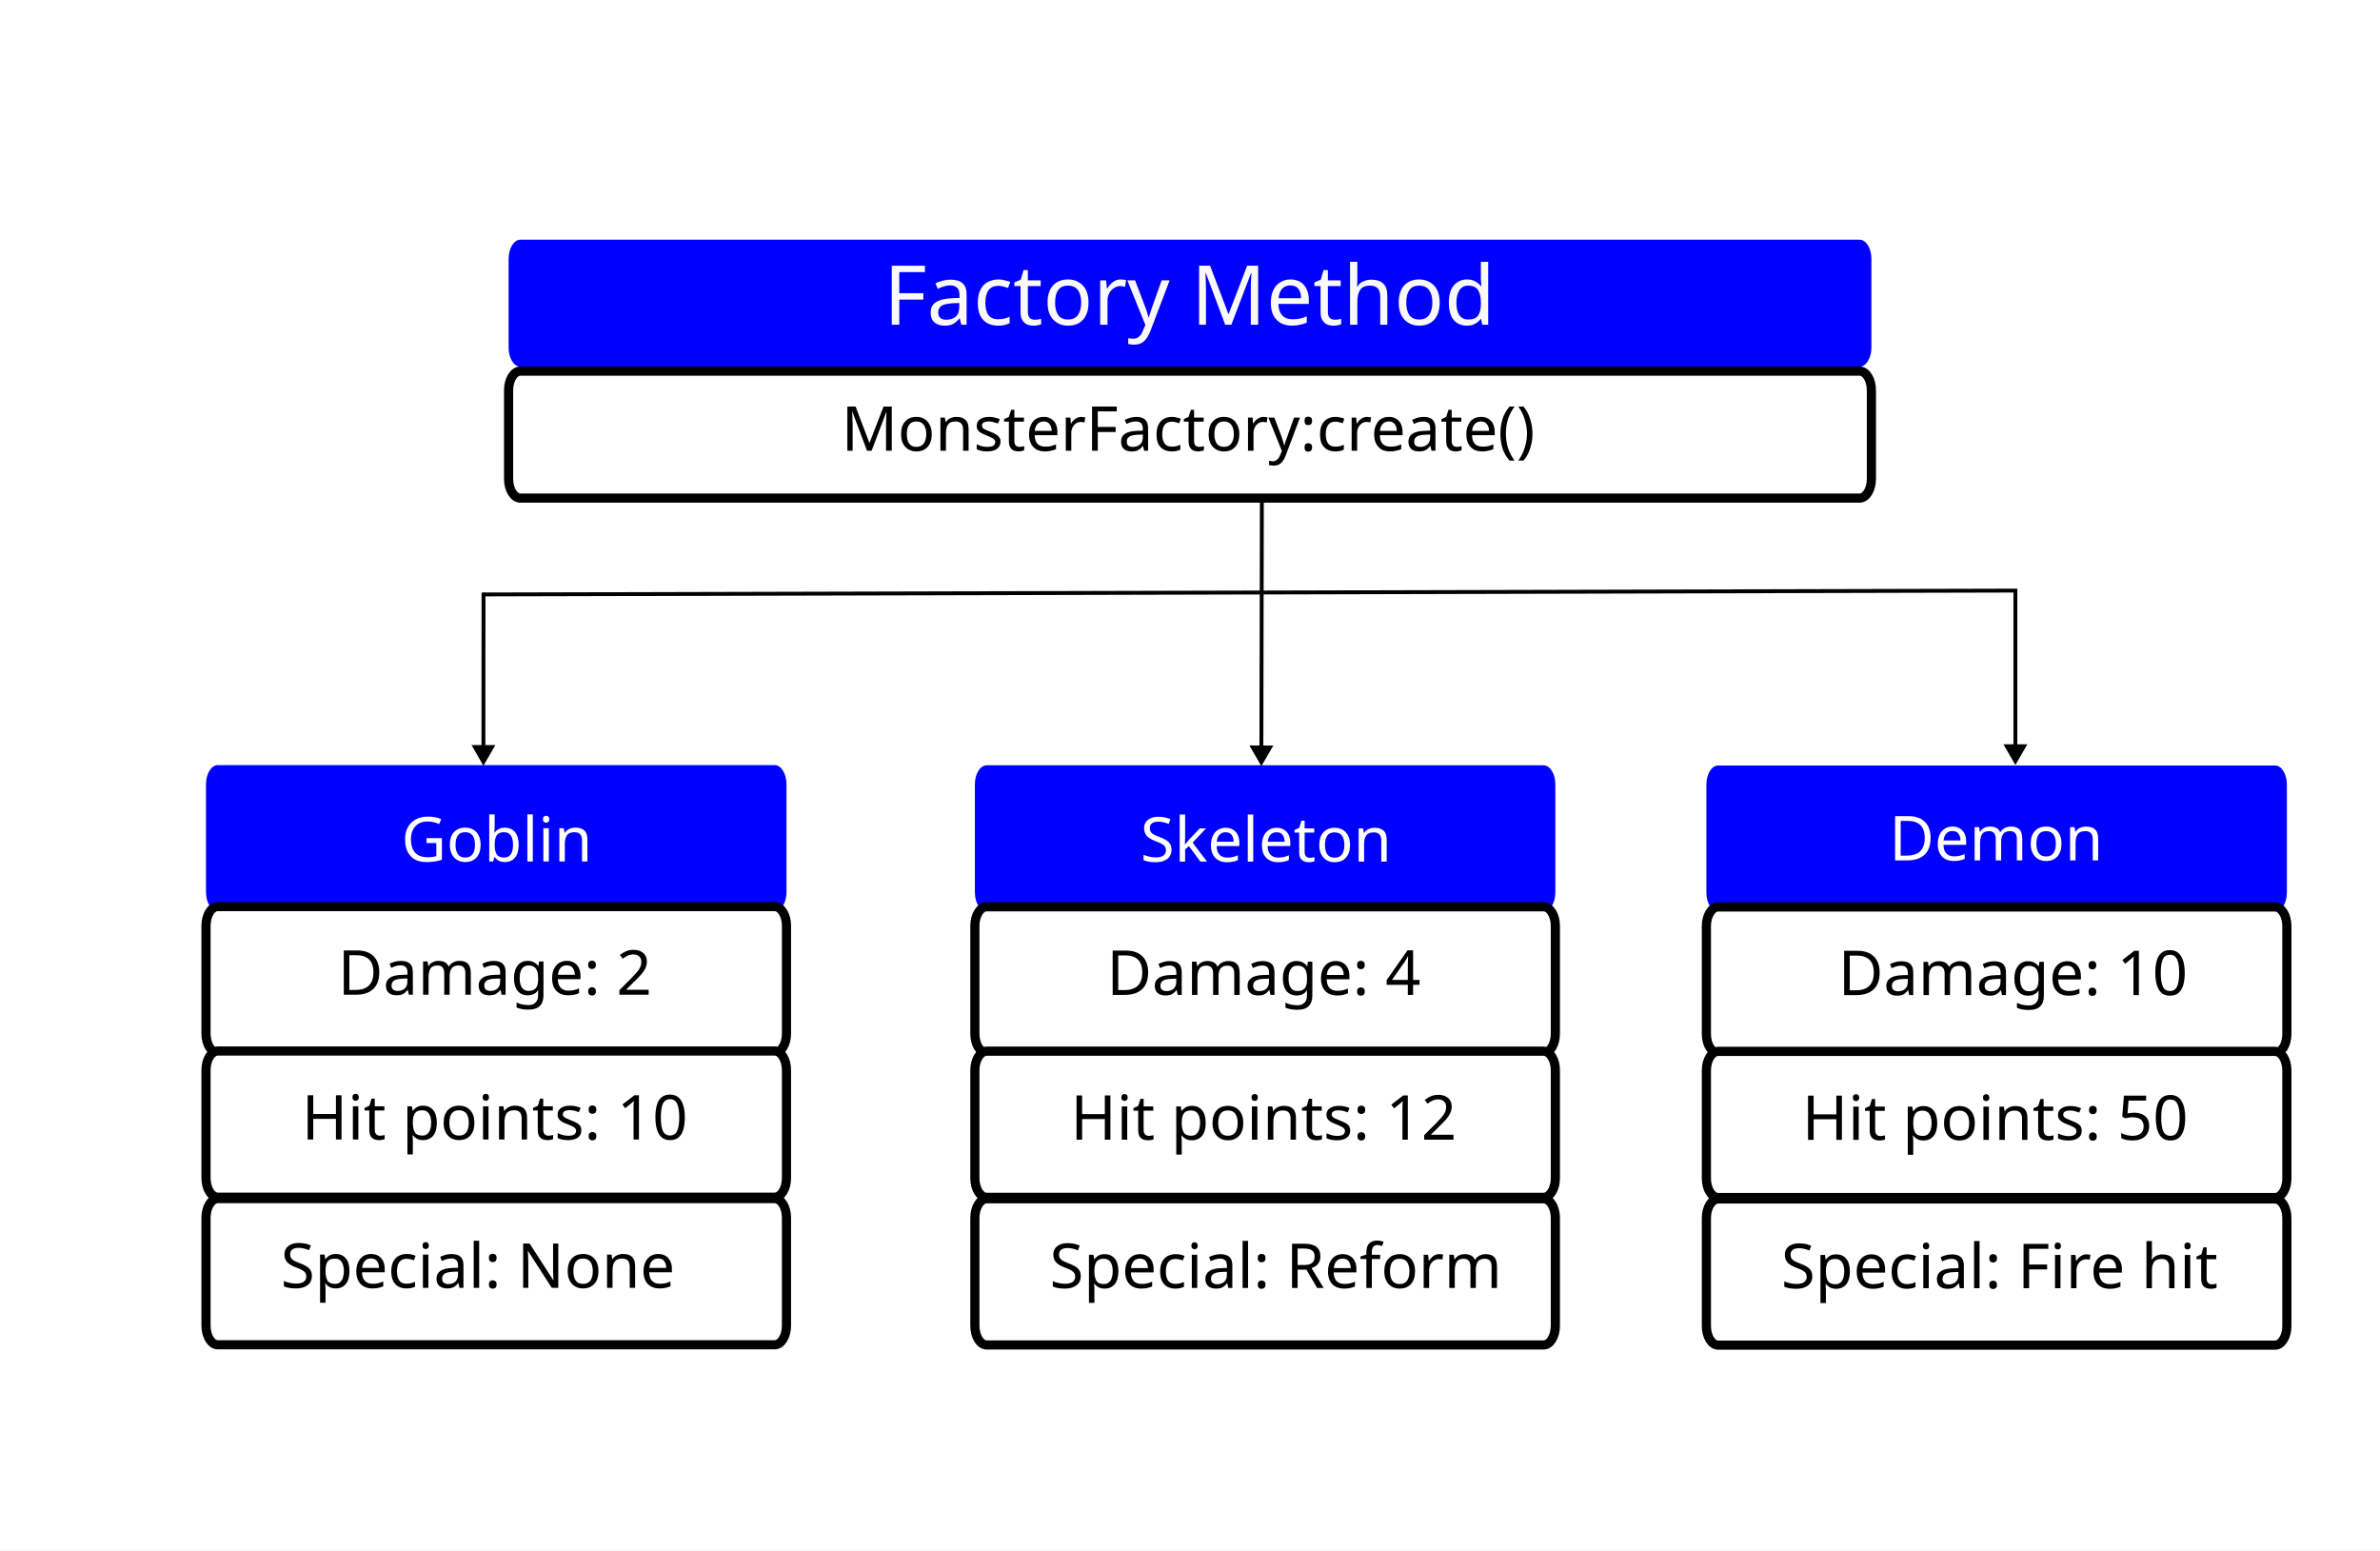
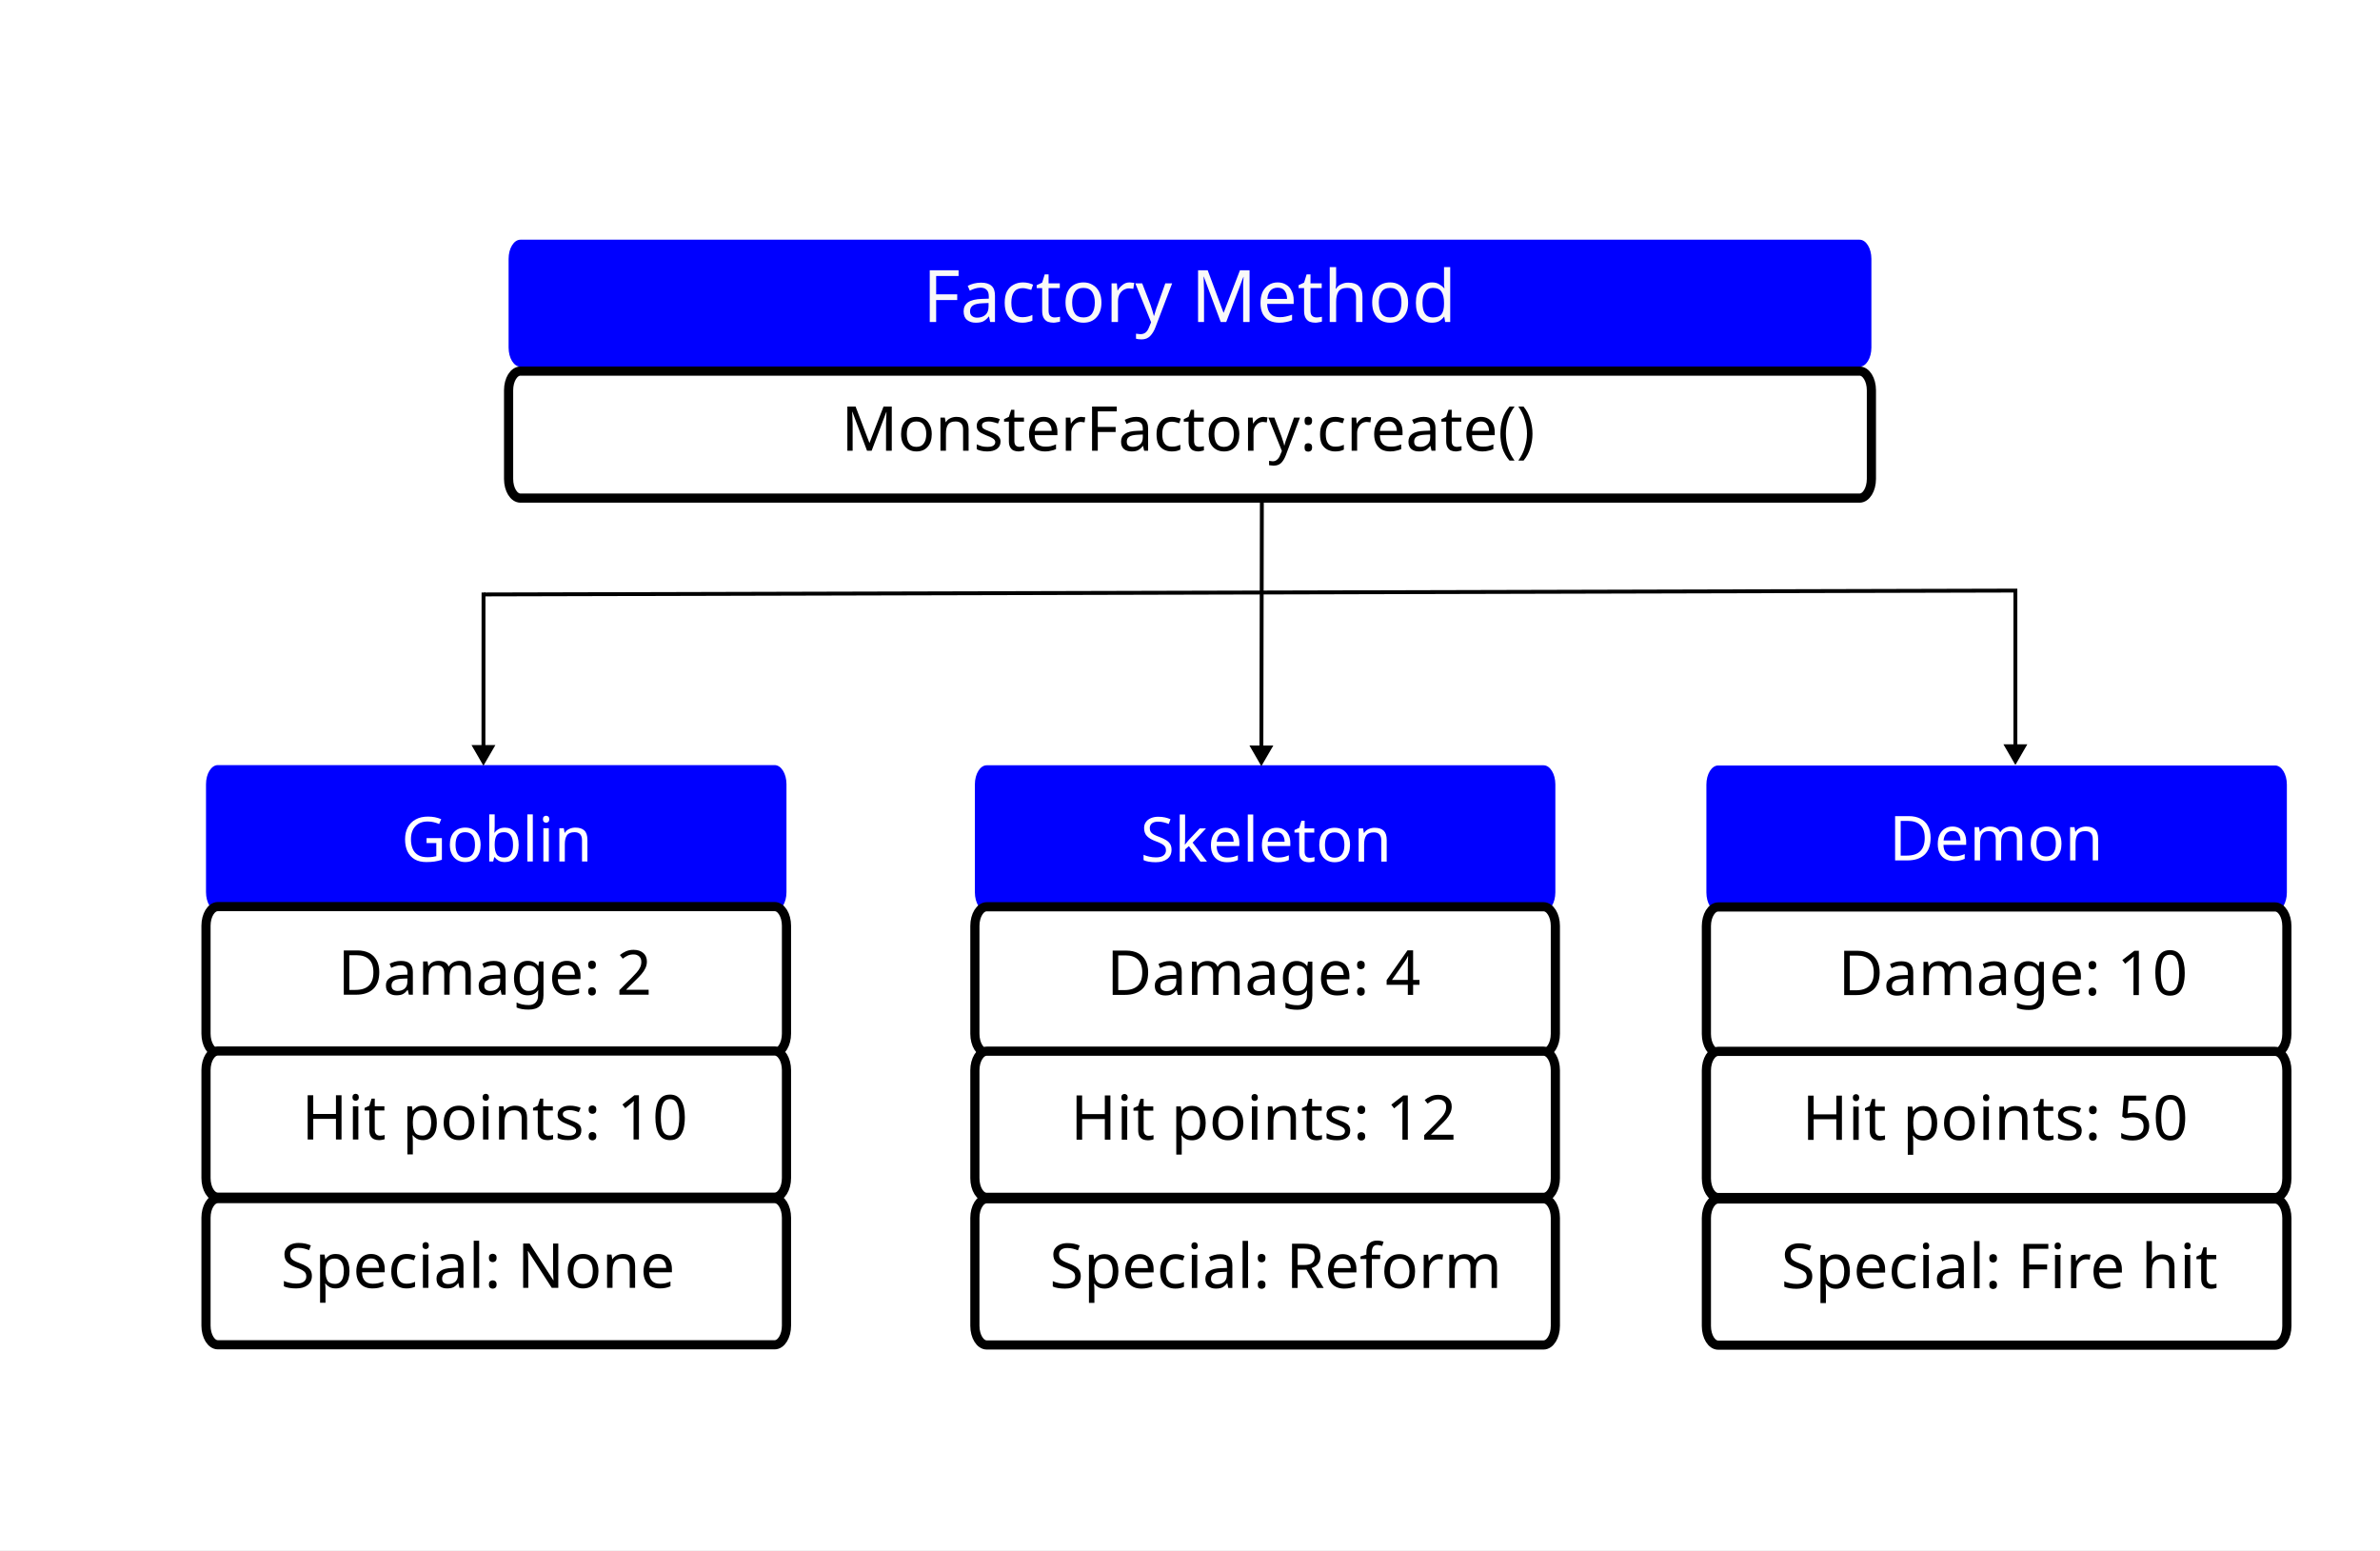
<svg xmlns="http://www.w3.org/2000/svg" xmlns:xlink="http://www.w3.org/1999/xlink" width="614.166" height="400" viewBox="0 0 162.498 105.833" version="1.1" id="svg1">
  <defs id="defs1">
    <marker style="overflow:visible" id="marker10" refX="0" refY="0" orient="auto-start-reverse" markerWidth="1" markerHeight="1" viewBox="0 0 1 1" preserveAspectRatio="xMidYMid">
      <path transform="scale(0.5)" style="fill:context-stroke;fill-rule:evenodd;stroke:context-stroke;stroke-width:1pt" d="M 5.77,0 -2.88,5 V -5 Z" id="path10" />
    </marker>
    <marker style="overflow:visible" id="marker8" refX="0" refY="0" orient="auto-start-reverse" markerWidth="1" markerHeight="1" viewBox="0 0 1 1" preserveAspectRatio="xMidYMid">
      <path transform="scale(0.5)" style="fill:context-stroke;fill-rule:evenodd;stroke:context-stroke;stroke-width:1pt" d="M 5.77,0 -2.88,5 V -5 Z" id="path8" />
    </marker>
    <marker style="overflow:visible" id="Triangle" refX="0" refY="0" orient="auto-start-reverse" markerWidth="1" markerHeight="1" viewBox="0 0 1 1" preserveAspectRatio="xMidYMid">
      <path transform="scale(0.5)" style="fill:context-stroke;fill-rule:evenodd;stroke:context-stroke;stroke-width:1pt" d="M 5.77,0 -2.88,5 V -5 Z" id="path135" />
    </marker>
    <rect x="86.267" y="208.596" width="118.087" height="24.042" id="rect5" />
    <rect x="269.226" y="250.031" width="50.829" height="118.982" id="rect23" />
    <rect x="47.858" y="44.416" width="544.335" height="137.248" id="rect4" />
    <color-profile name="Blue" xlink:href="file:///usr/share/color/icc/colord/Bluish.icc" id="color-profile2" />
    <rect x="24.769" y="355.177" width="136.693" height="70.648" id="rect2" />
    <rect x="24.769" y="355.177" width="136.693" height="70.648" id="rect2-2" />
    <rect x="24.769" y="355.177" width="136.693" height="70.648" id="rect2-2-6" />
    <rect x="24.769" y="355.177" width="136.693" height="70.648" id="rect2-2-6-1" />
    <rect x="24.769" y="355.177" width="136.693" height="70.648" id="rect2-2-6-1-3" />
    <rect x="24.769" y="355.177" width="136.693" height="70.648" id="rect2-9" />
    <rect x="24.769" y="355.177" width="151.594" height="69.811" id="rect2-29" />
    <rect x="24.769" y="355.177" width="151.594" height="69.811" id="rect2-29-1" />
    <rect x="24.769" y="355.177" width="136.693" height="70.648" id="rect2-9-0" />
    <rect x="24.769" y="355.177" width="136.693" height="70.648" id="rect2-8" />
    <rect x="24.769" y="355.177" width="136.693" height="70.648" id="rect2-8-6" />
    <rect x="24.769" y="355.177" width="136.693" height="70.648" id="rect2-8-64" />
    <rect x="24.769" y="355.177" width="136.693" height="70.648" id="rect2-8-7" />
    <rect x="24.769" y="355.177" width="136.693" height="70.648" id="rect2-8-2" />
    <rect x="24.769" y="355.177" width="136.693" height="70.648" id="rect2-8-9" />
    <rect x="24.769" y="355.177" width="136.693" height="70.648" id="rect2-8-71" />
    <rect x="24.769" y="355.177" width="136.693" height="70.648" id="rect2-8-73" />
    <rect x="24.769" y="355.177" width="136.693" height="70.648" id="rect2-8-8" />
    <rect x="24.769" y="355.177" width="136.693" height="70.648" id="rect2-8-81" />
    <rect x="24.769" y="355.177" width="136.693" height="70.648" id="rect2-8-68" />
    <rect x="24.769" y="355.177" width="136.693" height="70.648" id="rect2-8-1" />
    <rect x="24.769" y="355.177" width="136.693" height="70.648" id="rect2-8-646" />
    <rect x="24.769" y="355.177" width="136.693" height="70.648" id="rect2-8-4" />
    <rect x="24.769" y="355.177" width="136.693" height="70.648" id="rect2-8-99" />
    <rect x="24.769" y="355.177" width="136.693" height="70.648" id="rect2-8-0" />
    <rect x="24.769" y="355.177" width="136.693" height="70.648" id="rect2-8-96" />
    <rect x="24.769" y="355.177" width="136.693" height="70.648" id="rect2-8-66" />
    <rect x="24.769" y="355.177" width="136.693" height="70.648" id="rect2-8-67" />
    <rect x="24.769" y="355.177" width="136.693" height="70.648" id="rect2-8-28" />
    <rect x="24.769" y="355.177" width="136.693" height="70.648" id="rect2-8-76" />
    <rect x="24.769" y="355.177" width="42.89" height="19.89" id="rect2-1" />
    <rect x="24.769" y="355.177" width="93.973" height="22.013" id="rect2-1-5" />
    <rect x="24.769" y="355.177" width="70.964" height="19.856" id="rect2-1-0" />
    <rect x="24.769" y="355.177" width="42.89" height="19.89" id="rect2-1-04" />
    <rect x="24.769" y="355.177" width="42.89" height="19.89" id="rect2-1-0-2" />
    <rect x="24.769" y="355.177" width="32.37" height="18.776" id="rect2-1-5-2" />
    <rect x="24.769" y="355.177" width="136.693" height="70.648" id="rect2-8-20" />
    <rect x="24.769" y="355.177" width="136.693" height="70.648" id="rect2-8-81-5" />
    <rect x="24.769" y="355.177" width="136.693" height="70.648" id="rect2-8-68-5" />
    <rect x="24.769" y="355.177" width="136.693" height="70.648" id="rect2-8-1-2" />
    <rect x="24.769" y="355.177" width="136.693" height="70.648" id="rect2-8-646-9" />
    <rect x="24.769" y="355.177" width="136.693" height="70.648" id="rect2-8-4-0" />
    <rect x="24.769" y="355.177" width="136.693" height="70.648" id="rect2-8-99-2" />
    <rect x="24.769" y="355.177" width="136.693" height="70.648" id="rect2-8-0-8" />
    <rect x="24.769" y="355.177" width="136.693" height="70.648" id="rect2-8-96-3" />
    <rect x="24.769" y="355.177" width="136.693" height="70.648" id="rect2-8-66-8" />
    <rect x="24.769" y="355.177" width="136.693" height="70.648" id="rect2-8-67-0" />
    <rect x="24.769" y="355.177" width="136.693" height="70.648" id="rect2-8-28-4" />
    <rect x="24.769" y="355.177" width="136.693" height="70.648" id="rect2-8-76-0" />
    <rect x="24.769" y="355.177" width="85.409" height="37.324" id="rect2-1-3" />
    <rect x="24.769" y="355.177" width="70.964" height="19.856" id="rect2-1-0-3" />
    <rect x="24.769" y="355.177" width="93.973" height="22.013" id="rect2-1-5-7" />
    <rect x="24.769" y="355.177" width="136.693" height="70.648" id="rect2-8-3" />
    <rect x="24.769" y="355.177" width="136.693" height="70.648" id="rect2-8-81-2" />
    <rect x="24.769" y="355.177" width="136.693" height="70.648" id="rect2-8-68-6" />
    <rect x="24.769" y="355.177" width="136.693" height="70.648" id="rect2-8-1-5" />
    <rect x="24.769" y="355.177" width="136.693" height="70.648" id="rect2-8-646-2" />
    <rect x="24.769" y="355.177" width="136.693" height="70.648" id="rect2-8-4-6" />
    <rect x="24.769" y="355.177" width="136.693" height="70.648" id="rect2-8-99-5" />
    <rect x="24.769" y="355.177" width="136.693" height="70.648" id="rect2-8-0-87" />
    <rect x="24.769" y="355.177" width="136.693" height="70.648" id="rect2-8-96-9" />
    <rect x="24.769" y="355.177" width="136.693" height="70.648" id="rect2-8-66-6" />
    <rect x="24.769" y="355.177" width="136.693" height="70.648" id="rect2-8-67-04" />
    <rect x="24.769" y="355.177" width="136.693" height="70.648" id="rect2-8-28-1" />
    <rect x="24.769" y="355.177" width="136.693" height="70.648" id="rect2-8-76-04" />
    <rect x="24.769" y="355.177" width="85.409" height="37.324" id="rect2-1-3-6" />
    <rect x="24.769" y="355.177" width="70.964" height="19.856" id="rect2-1-0-3-7" />
    <rect x="24.769" y="355.177" width="93.973" height="22.013" id="rect2-1-5-7-7" />
    <rect x="24.769" y="355.177" width="136.693" height="70.648" id="rect2-8-3-4" />
    <rect x="24.769" y="355.177" width="136.693" height="70.648" id="rect2-8-81-2-0" />
    <rect x="24.769" y="355.177" width="136.693" height="70.648" id="rect2-8-68-6-6" />
    <rect x="24.769" y="355.177" width="136.693" height="70.648" id="rect2-8-1-5-4" />
    <rect x="24.769" y="355.177" width="136.693" height="70.648" id="rect2-8-646-2-7" />
    <rect x="24.769" y="355.177" width="136.693" height="70.648" id="rect2-8-4-6-4" />
    <rect x="24.769" y="355.177" width="136.693" height="70.648" id="rect2-8-99-5-8" />
    <rect x="24.769" y="355.177" width="136.693" height="70.648" id="rect2-8-0-87-5" />
    <rect x="24.769" y="355.177" width="136.693" height="70.648" id="rect2-8-96-9-8" />
    <rect x="24.769" y="355.177" width="136.693" height="70.648" id="rect2-8-66-6-2" />
    <rect x="24.769" y="355.177" width="136.693" height="70.648" id="rect2-8-67-04-6" />
    <rect x="24.769" y="355.177" width="136.693" height="70.648" id="rect2-8-28-1-0" />
    <rect x="24.769" y="355.177" width="136.693" height="70.648" id="rect2-8-76-04-6" />
    <rect x="24.769" y="355.177" width="85.409" height="37.324" id="rect2-1-3-6-9" />
    <rect x="24.769" y="355.177" width="70.964" height="19.856" id="rect2-1-0-3-7-7" />
    <rect x="24.769" y="355.177" width="93.973" height="22.013" id="rect2-1-5-7-7-9" />
    <rect x="24.769" y="355.177" width="136.693" height="70.648" id="rect2-8-3-4-9" />
    <rect x="24.769" y="355.177" width="136.693" height="70.648" id="rect2-8-81-2-0-3" />
    <rect x="24.769" y="355.177" width="136.693" height="70.648" id="rect2-8-68-6-6-2" />
    <rect x="24.769" y="355.177" width="136.693" height="70.648" id="rect2-8-1-5-4-4" />
    <rect x="24.769" y="355.177" width="136.693" height="70.648" id="rect2-8-646-2-7-3" />
    <rect x="24.769" y="355.177" width="136.693" height="70.648" id="rect2-8-4-6-4-7" />
    <rect x="24.769" y="355.177" width="136.693" height="70.648" id="rect2-8-99-5-8-1" />
    <rect x="24.769" y="355.177" width="136.693" height="70.648" id="rect2-8-0-87-5-2" />
    <rect x="24.769" y="355.177" width="136.693" height="70.648" id="rect2-8-96-9-8-2" />
    <rect x="24.769" y="355.177" width="136.693" height="70.648" id="rect2-8-66-6-2-0" />
    <rect x="24.769" y="355.177" width="136.693" height="70.648" id="rect2-8-67-04-6-2" />
    <rect x="24.769" y="355.177" width="136.693" height="70.648" id="rect2-8-28-1-0-1" />
    <rect x="24.769" y="355.177" width="136.693" height="70.648" id="rect2-8-76-04-6-7" />
    <rect x="24.769" y="355.177" width="150.64" height="20.625" id="rect2-1-3-6-9-4" />
    <rect x="47.858" y="44.416" width="544.335" height="137.248" id="rect4-8" />
    <rect x="47.858" y="44.416" width="544.335" height="137.248" id="rect4-8-7" />
    <rect x="47.858" y="44.416" width="544.335" height="137.248" id="rect4-8-5" />
    <rect x="47.858" y="44.416" width="544.335" height="137.248" id="rect4-8-5-3" />
    <rect x="24.769" y="355.177" width="150.64" height="20.625" id="rect2-1-3-6-9-4-1" />
    <rect x="24.769" y="355.177" width="70.964" height="19.856" id="rect2-1-0-3-7-5" />
    <rect x="86.267" y="208.596" width="118.087" height="24.042" id="rect5-2" />
    <rect x="86.267" y="208.596" width="118.087" height="24.042" id="rect5-2-2" />
    <rect x="86.267" y="208.596" width="118.087" height="24.042" id="rect5-2-2-9" />
    <rect x="86.267" y="208.596" width="118.087" height="24.042" id="rect5-5" />
    <rect x="86.267" y="208.596" width="118.087" height="24.042" id="rect5-2-5" />
    <rect x="86.267" y="208.596" width="118.087" height="24.042" id="rect5-2-2-4" />
    <rect x="86.267" y="208.596" width="118.087" height="24.042" id="rect5-2-2-9-7" />
    <rect x="86.267" y="208.596" width="118.087" height="24.042" id="rect5-2-2-9-7-0" />
    <rect x="86.267" y="208.596" width="118.087" height="24.042" id="rect5-2-2-4-7" />
    <rect x="86.267" y="208.596" width="118.087" height="24.042" id="rect5-2-5-8" />
    <rect x="86.267" y="208.596" width="118.087" height="24.042" id="rect5-5-6" />
  </defs>
  <g id="layer1" transform="translate(-21.10966,-5.266914)">
    <rect style="fill:#ffffff;stroke:none;stroke-width:2.076" id="rect3" width="162.498" height="105.833" x="21.11" y="5.267" />
    <text xml:space="preserve" transform="matrix(0.2645833,0,0,0.2645833,23.48931,-71.21659)" id="text1" style="font-style:normal;font-weight:normal;font-size:13.333px;line-height:1.25;font-family:sans-serif;white-space:pre;shape-inside:url(#rect2);display:inline;fill:#000000;fill-opacity:1;stroke:none" />
    <rect style="fill:#0000ff;stroke:none;stroke-width:0.626" id="rect37-9-8-3-5-5-36" width="93.047" height="8.67" x="55.835" y="21.631" rx="0.807" ry="1.307" />
    <rect style="fill:#ffffff;stroke:#000000;stroke-width:0.626" id="rect37-9-8-3-5-5-36-5" width="93.047" height="8.67" x="55.835" y="30.601" rx="0.807" ry="1.307" />
    <rect style="fill:#0000ff;stroke:none;stroke-width:0.626" id="rect37-9-8-3-5-5-36-5-5" width="39.633" height="9.979" x="35.175" y="57.499" rx="0.807" ry="1.307" />
    <rect style="fill:#ffffff;stroke:#000000;stroke-width:0.626" id="rect37-9-8-3-5-5-36-5-5-7" width="39.633" height="9.979" x="35.175" y="67.159" rx="0.807" ry="1.307" />
    <rect style="fill:#ffffff;stroke:#000000;stroke-width:0.626" id="rect37-9-8-3-5-5-36-5-5-7-6" width="39.633" height="9.979" x="35.175" y="77.017" rx="0.807" ry="1.307" />
    <rect style="fill:#ffffff;stroke:#000000;stroke-width:0.626" id="rect37-9-8-3-5-5-36-5-5-7-6-2" width="39.633" height="9.979" x="35.175" y="87.093" rx="0.807" ry="1.307" />
-     <text xml:space="preserve" style="font-style:normal;font-weight:normal;font-size:5.658px;line-height:1.25;font-family:sans-serif;fill:#000000;fill-opacity:1;stroke:none;stroke-width:0.163" x="81.451" y="27.437" id="text37-3-4-2-4-4-1">
-       <tspan id="tspan37-1-5-0-7-7-0" style="font-size:5.658px;fill:#f9f9f9;stroke-width:0.163" x="81.451" y="27.437">Factory Method</tspan>
+     <text xml:space="preserve" style="font-style:normal;font-weight:normal;font-size:4.939px;line-height:1.25;font-family:sans-serif;fill:#000000;fill-opacity:1;stroke:none;stroke-width:0.163" x="84.107" y="27.25" id="text37-3-4-2-4-4-1">
+       <tspan id="tspan37-1-5-0-7-7-0" style="font-size:4.939px;fill:#f9f9f9;stroke-width:0.163" x="84.107" y="27.25">Factory Method</tspan>
    </text>
    <text xml:space="preserve" transform="matrix(0.2645833,0,0,0.2645833,21.10966,5.266914)" id="text23" style="font-style:normal;font-weight:normal;font-size:40px;line-height:1.25;font-family:sans-serif;white-space:pre;shape-inside:url(#rect23);display:inline;fill:#000000;fill-opacity:1;stroke:none" />
    <text xml:space="preserve" style="font-size:4.233px;line-height:1.25;font-family:sans-serif;stroke-width:0.265" x="78.559" y="36.037" id="text3">
      <tspan id="tspan1" style="stroke-width:0.265" x="78.559" y="36.037">MonsterFactory:create()</tspan>
    </text>
    <text xml:space="preserve" transform="matrix(0.2645833,0,0,0.2645833,25.68474,5.033548)" id="text4" style="font-size:16px;line-height:1.25;font-family:sans-serif;white-space:pre;shape-inside:url(#rect5);display:inline;fill:#ffffff;stroke:none">
-       <tspan x="86.268" y="223.154" id="tspan14">Goblin</tspan>
+       <tspan x="86.268" y="223.154" id="tspan2">Goblin</tspan>
    </text>
    <text xml:space="preserve" transform="matrix(0.2645833,0,0,0.2645833,21.34769,14.12989)" id="text4-1" style="font-size:16px;line-height:1.25;font-family:sans-serif;white-space:pre;shape-inside:url(#rect5-2);display:inline">
-       <tspan x="86.268" y="223.154" id="tspan15">Damage: 2</tspan>
+       <tspan x="86.268" y="223.154" id="tspan3">Damage: 2</tspan>
    </text>
    <text xml:space="preserve" transform="matrix(0.2645833,0,0,0.2645833,18.88178,24.01622)" id="text4-1-2" style="font-size:16px;line-height:1.25;font-family:sans-serif;white-space:pre;shape-inside:url(#rect5-2-2);display:inline">
-       <tspan x="86.268" y="223.154" id="tspan16">Hit points: 10</tspan>
+       <tspan x="86.268" y="223.154" id="tspan4">Hit points: 10</tspan>
    </text>
    <text xml:space="preserve" transform="matrix(0.2645833,0,0,0.2645833,17.45323,34.14063)" id="text4-1-2-3" style="font-size:16px;line-height:1.25;font-family:sans-serif;white-space:pre;shape-inside:url(#rect5-2-2-9);display:inline">
-       <tspan x="86.268" y="223.154" id="tspan17">Special: None</tspan>
+       <tspan x="86.268" y="223.154" id="tspan5">Special: None</tspan>
    </text>
    <rect style="fill:#0000ff;stroke:none;stroke-width:0.626" id="rect37-9-8-3-5-5-36-5-5-5" width="39.633" height="9.979" x="87.671" y="57.511" rx="0.807" ry="1.307" />
    <rect style="fill:#ffffff;stroke:#000000;stroke-width:0.626" id="rect37-9-8-3-5-5-36-5-5-7-69" width="39.633" height="9.979" x="87.671" y="67.17" rx="0.807" ry="1.307" />
    <rect style="fill:#ffffff;stroke:#000000;stroke-width:0.626" id="rect37-9-8-3-5-5-36-5-5-7-6-3" width="39.633" height="9.979" x="87.671" y="77.029" rx="0.807" ry="1.307" />
    <rect style="fill:#ffffff;stroke:#000000;stroke-width:0.626" id="rect37-9-8-3-5-5-36-5-5-7-6-2-7" width="39.633" height="9.979" x="87.671" y="87.105" rx="0.807" ry="1.307" />
    <text xml:space="preserve" transform="matrix(0.2645833,0,0,0.2645833,76.14701,5.04498)" id="text4-4" style="font-size:16px;line-height:1.25;font-family:sans-serif;white-space:pre;shape-inside:url(#rect5-5);display:inline;fill:#ffffff;stroke:none">
-       <tspan x="86.268" y="223.154" id="tspan18">Skeleton</tspan>
+       <tspan x="86.268" y="223.154" id="tspan6">Skeleton</tspan>
    </text>
    <text xml:space="preserve" transform="matrix(0.2645833,0,0,0.2645833,73.84408,14.14132)" id="text4-1-25" style="font-size:16px;line-height:1.25;font-family:sans-serif;white-space:pre;shape-inside:url(#rect5-2-5);display:inline">
-       <tspan x="86.268" y="223.154" id="tspan19">Damage: 4</tspan>
+       <tspan x="86.268" y="223.154" id="tspan7">Damage: 4</tspan>
    </text>
    <text xml:space="preserve" transform="matrix(0.2645833,0,0,0.2645833,71.37816,24.02765)" id="text4-1-2-7" style="font-size:16px;line-height:1.25;font-family:sans-serif;white-space:pre;shape-inside:url(#rect5-2-2-4);display:inline">
-       <tspan x="86.268" y="223.154" id="tspan20">Hit points: 12</tspan>
+       <tspan x="86.268" y="223.154" id="tspan8">Hit points: 12</tspan>
    </text>
    <text xml:space="preserve" transform="matrix(0.2645833,0,0,0.2645833,69.94962,34.15206)" id="text4-1-2-3-4" style="font-size:16px;line-height:1.25;font-family:sans-serif;white-space:pre;shape-inside:url(#rect5-2-2-9-7);display:inline">
-       <tspan x="86.268" y="223.154" id="tspan21">Special: Reform</tspan>
+       <tspan x="86.268" y="223.154" id="tspan9">Special: Reform</tspan>
    </text>
    <rect style="fill:#0000ff;stroke:none;stroke-width:0.626" id="rect37-9-8-3-5-5-36-5-5-5-8" width="39.633" height="9.979" x="137.616" y="57.524" rx="0.807" ry="1.307" />
    <rect style="fill:#ffffff;stroke:#000000;stroke-width:0.626" id="rect37-9-8-3-5-5-36-5-5-7-69-4" width="39.633" height="9.979" x="137.616" y="67.183" rx="0.807" ry="1.307" />
    <rect style="fill:#ffffff;stroke:#000000;stroke-width:0.626" id="rect37-9-8-3-5-5-36-5-5-7-6-3-3" width="39.633" height="9.979" x="137.616" y="77.042" rx="0.807" ry="1.307" />
    <rect style="fill:#ffffff;stroke:#000000;stroke-width:0.626" id="rect37-9-8-3-5-5-36-5-5-7-6-2-7-1" width="39.633" height="9.979" x="137.616" y="87.118" rx="0.807" ry="1.307" />
    <text xml:space="preserve" transform="matrix(0.2645833,0,0,0.2645833,127.2666,4.960989)" id="text4-4-4" style="font-size:16px;line-height:1.25;font-family:sans-serif;white-space:pre;shape-inside:url(#rect5-5-6);display:inline;fill:#ffffff;stroke:none">
-       <tspan x="86.268" y="223.154" id="tspan22">Demon</tspan>
+       <tspan x="86.268" y="223.154" id="tspan10">Demon</tspan>
    </text>
    <text xml:space="preserve" transform="matrix(0.2645833,0,0,0.2645833,123.789,14.1547)" id="text4-1-25-2" style="font-size:16px;line-height:1.25;font-family:sans-serif;white-space:pre;shape-inside:url(#rect5-2-5-8);display:inline">
-       <tspan x="86.268" y="223.154" id="tspan23">Damage: 10</tspan>
+       <tspan x="86.268" y="223.154" id="tspan11">Damage: 10</tspan>
    </text>
    <text xml:space="preserve" transform="matrix(0.2645833,0,0,0.2645833,121.323,24.04103)" id="text4-1-2-7-6" style="font-size:16px;line-height:1.25;font-family:sans-serif;white-space:pre;shape-inside:url(#rect5-2-2-4-7);display:inline">
-       <tspan x="86.268" y="223.154" id="tspan24">Hit points: 50</tspan>
+       <tspan x="86.268" y="223.154" id="tspan12">Hit points: 50</tspan>
    </text>
    <text xml:space="preserve" transform="matrix(0.2645833,0,0,0.2645833,119.8945,34.16544)" id="text4-1-2-3-4-9" style="font-size:16px;line-height:1.25;font-family:sans-serif;white-space:pre;shape-inside:url(#rect5-2-2-9-7-0);display:inline">
-       <tspan x="86.268" y="223.154" id="tspan25">Special: Fire hit</tspan>
+       <tspan x="86.268" y="223.154" id="tspan13">Special: Fire hit</tspan>
    </text>
    <path style="fill:none;stroke:#000000;stroke-width:0.265px;stroke-linecap:butt;stroke-linejoin:miter;stroke-opacity:1;marker-end:url(#Triangle)" d="m 54.123,45.717 -0.006,10.884" id="path6" />
    <path style="fill:none;stroke:#000000;stroke-width:0.265px;stroke-linecap:butt;stroke-linejoin:miter;stroke-opacity:1;marker-end:url(#marker8)" d="m 107.265,39.415 -0.033,17.215" id="path7" />
    <path style="fill:none;stroke:#000000;stroke-width:0.265px;stroke-linecap:butt;stroke-linejoin:miter;stroke-opacity:1;marker-end:url(#marker10)" d="M 54.16,45.849 158.713,45.585 v 10.965" id="path9" />
  </g>
</svg>
